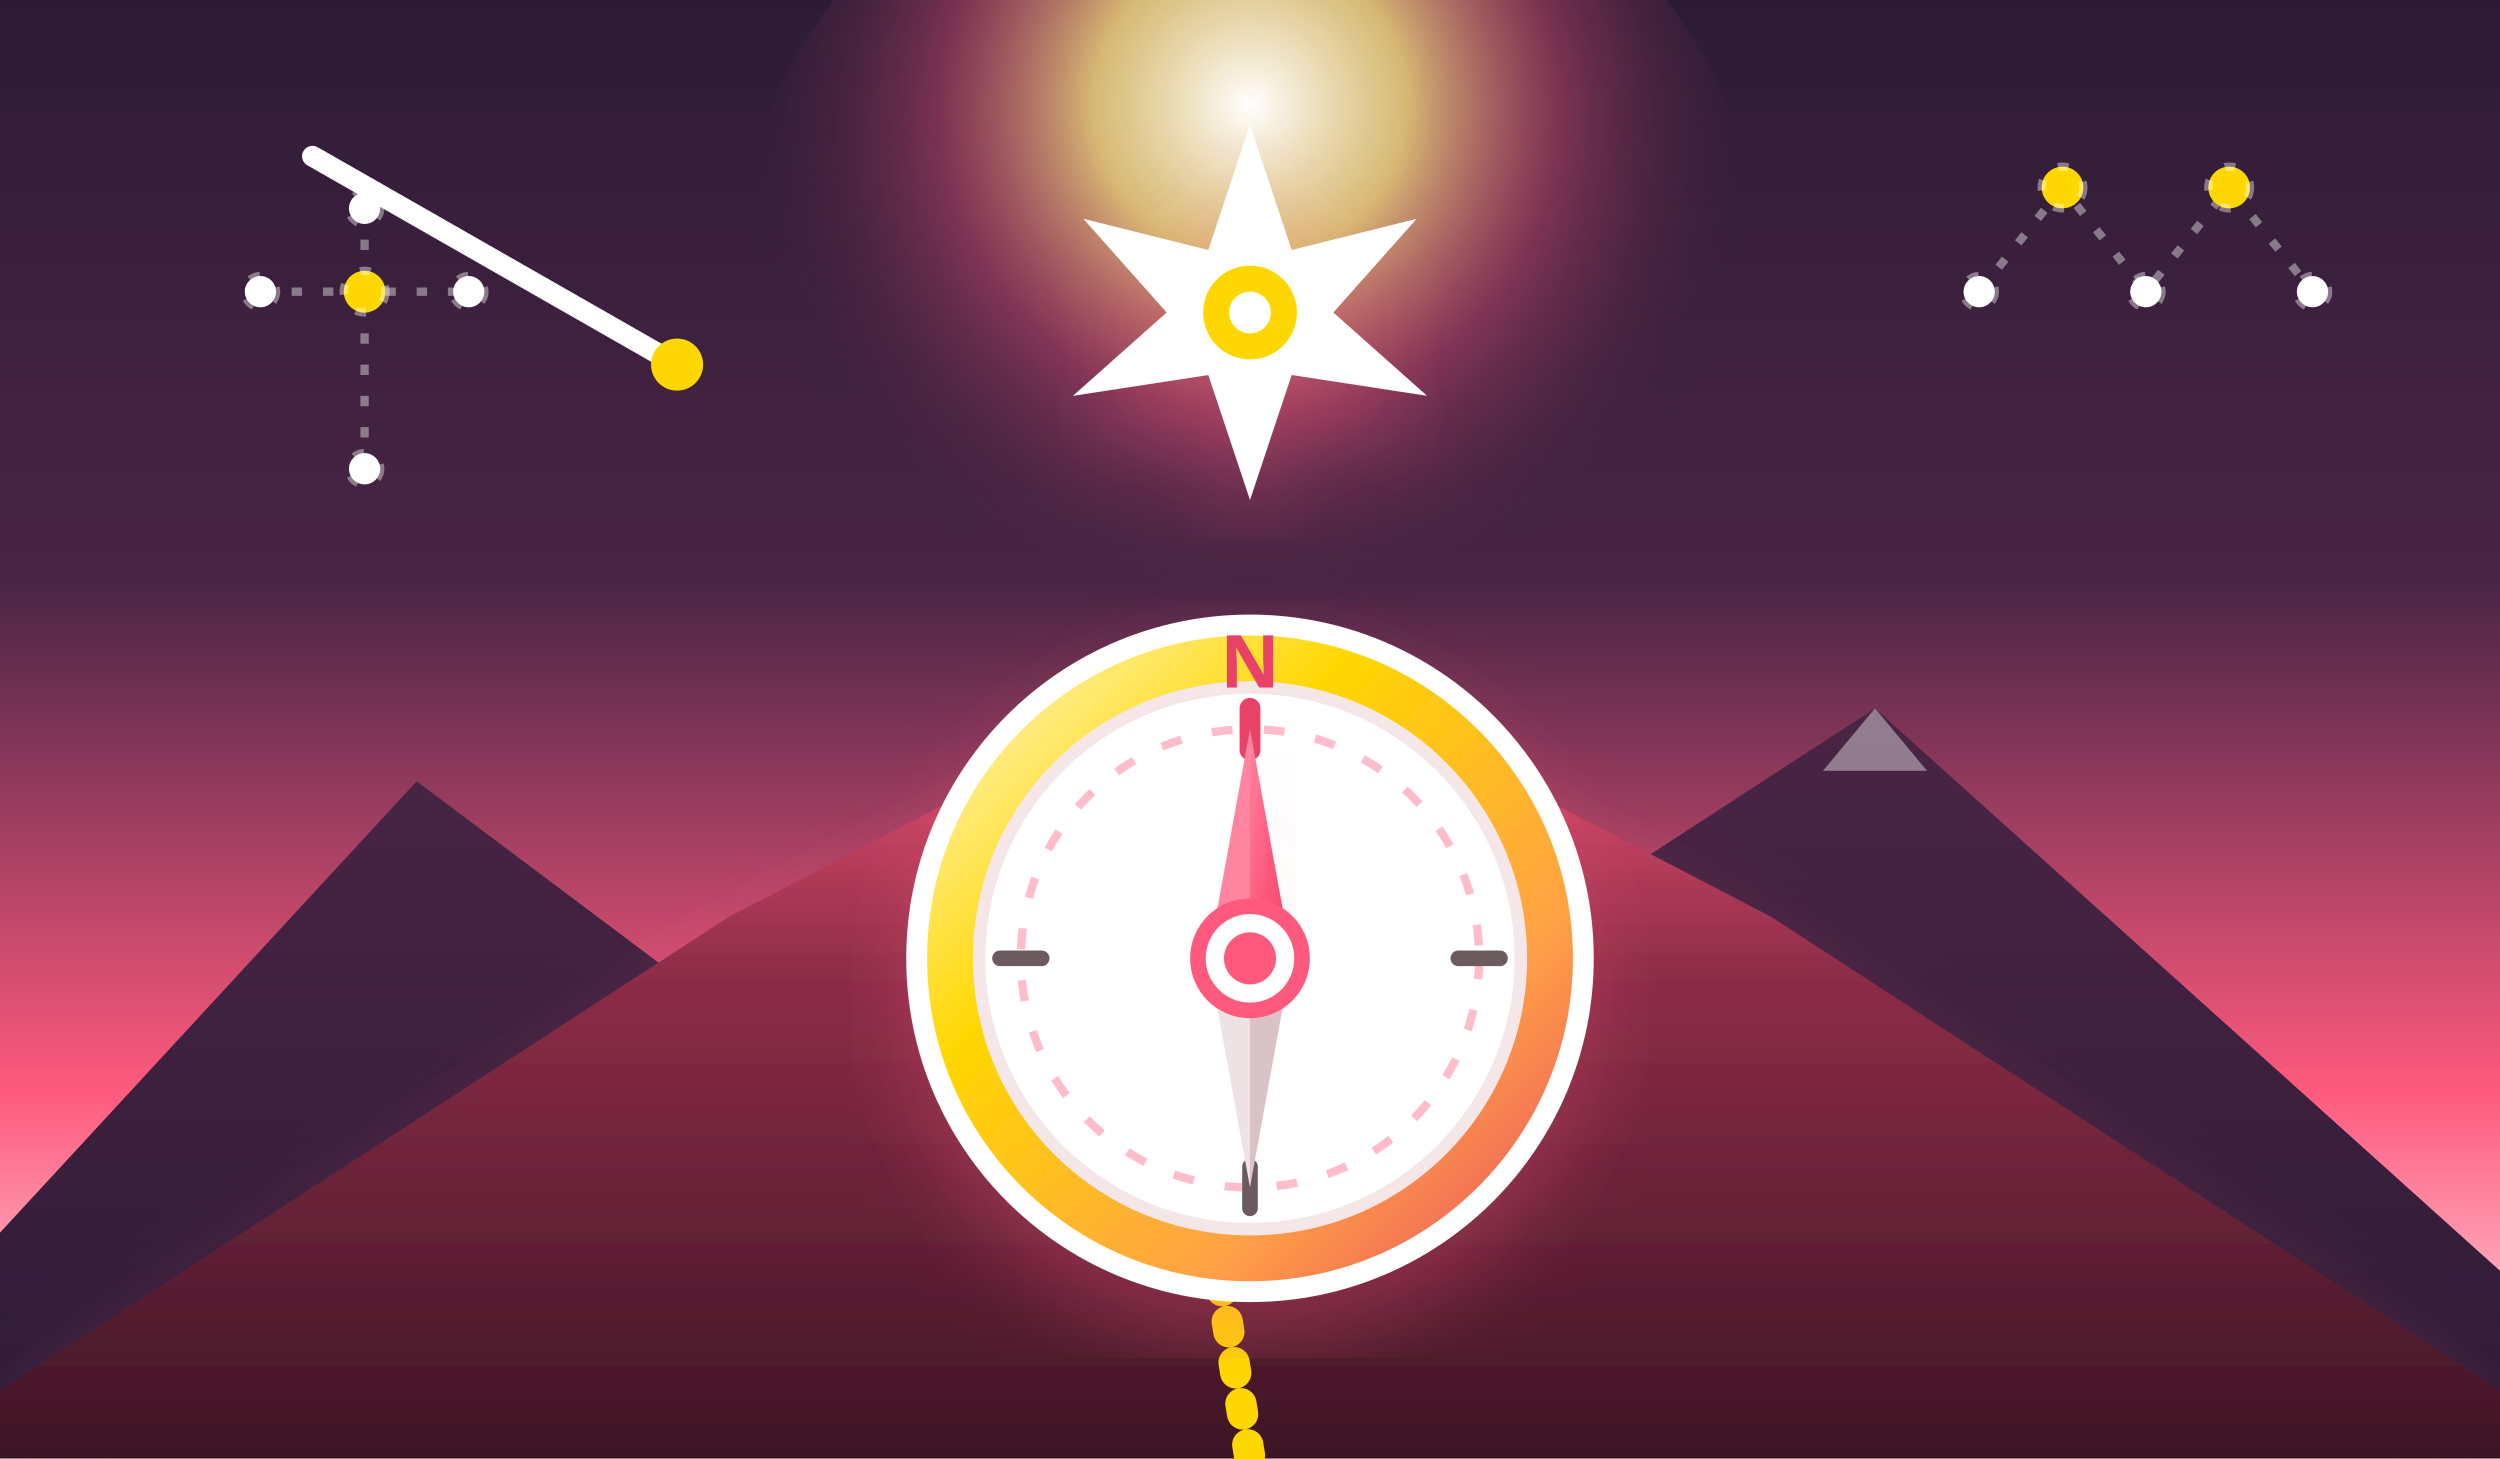
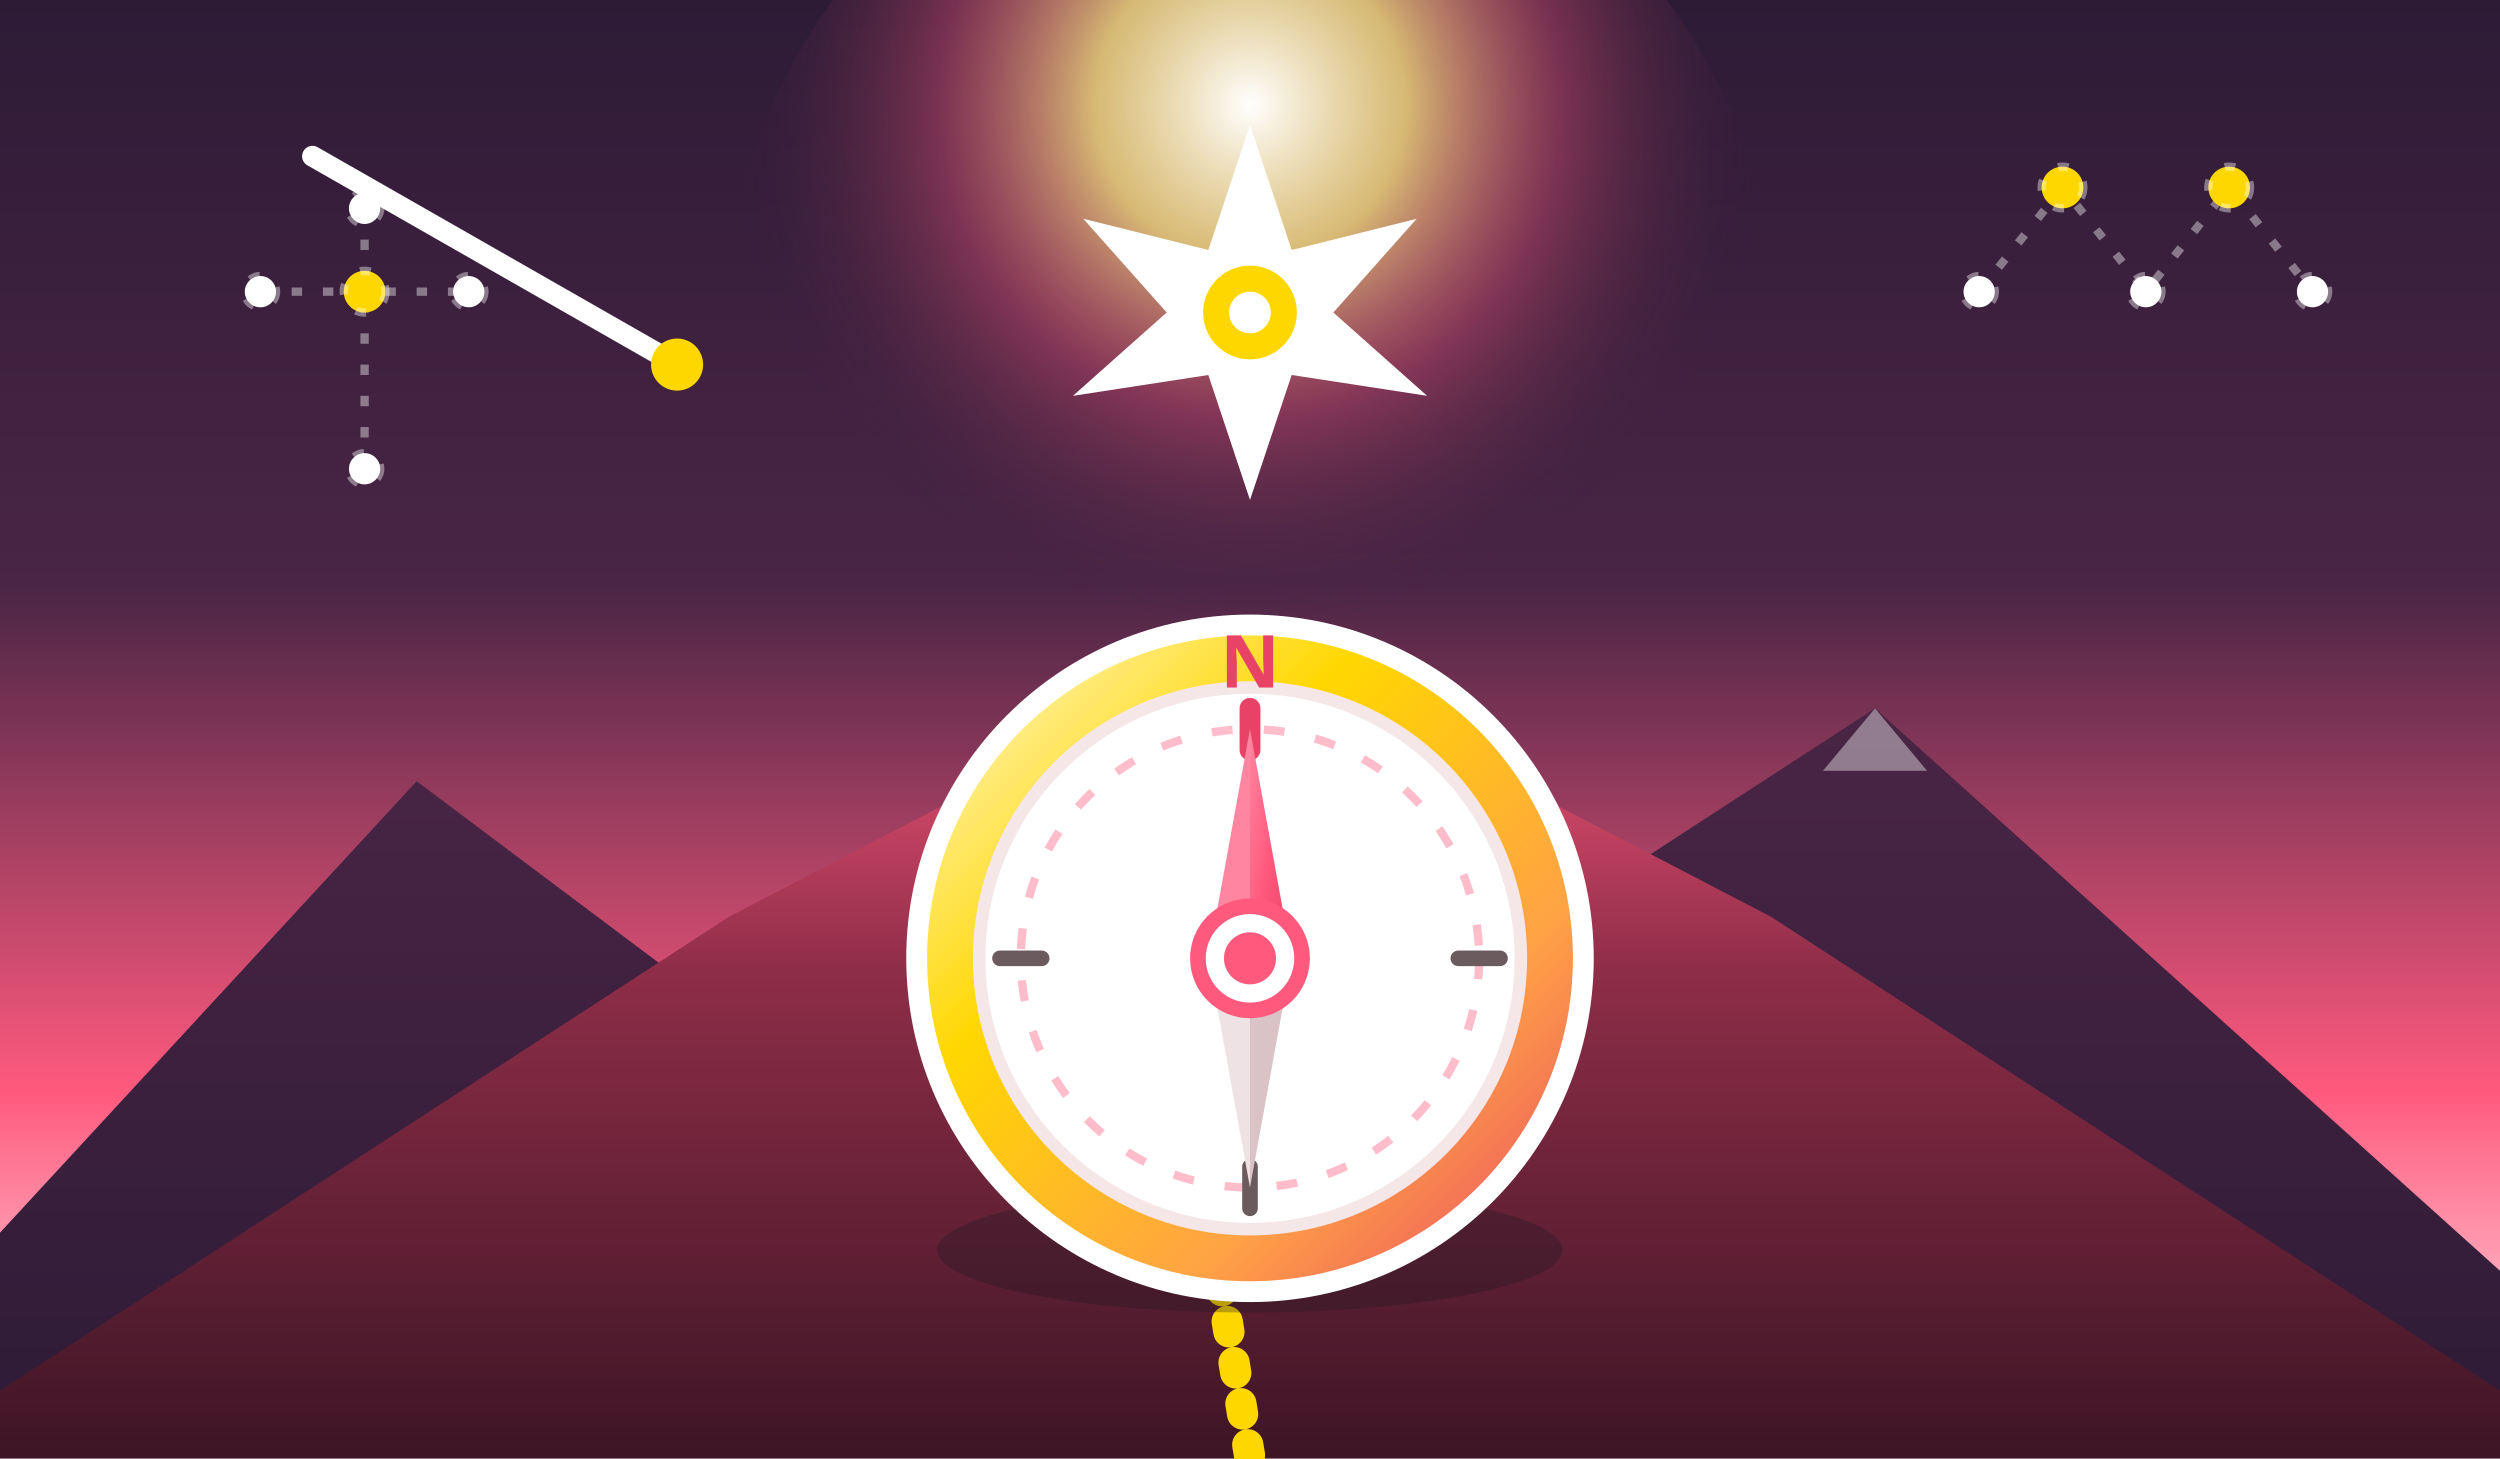
<svg xmlns="http://www.w3.org/2000/svg" viewBox="0 0 240 140" width="100%" height="100%" fill="none">
  <defs>
    <linearGradient id="pur-sky" x1="0%" y1="0%" x2="0%" y2="100%">
      <stop offset="0%" stop-color="#2D1B36" />
      <stop offset="40%" stop-color="#4A2545" />
      <stop offset="75%" stop-color="#FF5A7E" />
      <stop offset="100%" stop-color="#FFF0F3" />
    </linearGradient>
    <radialGradient id="pur-star-halo" cx="50%" cy="30%" r="50%">
      <stop offset="0%" stop-color="#FFFFFF" />
      <stop offset="30%" stop-color="#FFE082" stop-opacity="0.8" />
      <stop offset="60%" stop-color="#FF5A7E" stop-opacity="0.35" />
      <stop offset="100%" stop-color="#2D1B36" stop-opacity="0" />
    </radialGradient>
    <linearGradient id="pur-mountain-back" x1="0%" y1="0%" x2="0%" y2="100%">
      <stop offset="0%" stop-color="#4A2545" />
      <stop offset="100%" stop-color="#2D1B36" />
    </linearGradient>
    <linearGradient id="pur-mountain-front" x1="0%" y1="0%" x2="0%" y2="100%">
      <stop offset="0%" stop-color="#FF5A7E" />
      <stop offset="40%" stop-color="#8E2D48" />
      <stop offset="100%" stop-color="#3D1525" />
    </linearGradient>
    <linearGradient id="pur-compass-gold" x1="0%" y1="0%" x2="100%" y2="100%">
      <stop offset="0%" stop-color="#FFFCE6" />
      <stop offset="35%" stop-color="#FFD700" />
      <stop offset="70%" stop-color="#FFA245" />
      <stop offset="100%" stop-color="#E84367" />
    </linearGradient>
    <linearGradient id="pur-needle-n" x1="0%" y1="0%" x2="100%" y2="100%">
      <stop offset="0%" stop-color="#FF85A0" />
      <stop offset="50%" stop-color="#FF5A7E" />
      <stop offset="100%" stop-color="#E84367" />
    </linearGradient>
-     <filter id="pur-drop" x="-10%" y="-10%" width="120%" height="120%">
-       <feDropShadow dx="0" dy="4" stdDeviation="4" flood-color="#FF5A7E" flood-opacity="0.3" />
-     </filter>
  </defs>
  <style>
    .pur-beacon-pulse {
      transform-origin: 120px 30px;
      animation: pur-beacon-glow 3.5s ease-in-out infinite alternate;
+       will-change: transform, opacity;
    }
    .pur-compass-float {
      transform-origin: 120px 92px;
      animation: pur-hover 4s ease-in-out infinite;
+       will-change: transform;
    }
    .pur-needle-sway-anim {
      transform-origin: 120px 92px;
      animation: pur-sway 4s ease-in-out infinite;
+       will-change: transform;
    }
    .pur-shooting-meteor {
      animation: pur-meteor 5s linear infinite;
+       will-change: transform, opacity;
    }
    .pur-constellation-twinkle {
      animation: pur-twinkle-group 3s ease-in-out infinite alternate;
+       will-change: opacity;
    }

    @keyframes pur-beacon-glow {
-       0% { transform: scale(0.92); opacity: 0.75; }
-       100% { transform: scale(1.15); opacity: 1; filter: drop-shadow(0 0 10px rgba(255,215,0,0.9)); }
+       0% { transform: scale(0.94); opacity: 0.8; }
+       100% { transform: scale(1.1); opacity: 1; }
    }
    @keyframes pur-hover {
      0%, 100% { transform: translateY(0px) rotate(0deg); }
      50% { transform: translateY(-4px) rotate(1deg); }
    }
    @keyframes pur-sway {
      0%, 100% { transform: rotate(0deg); }
-       25% { transform: rotate(-8deg); }
-       75% { transform: rotate(7deg); }
+       25% { transform: rotate(-7deg); }
+       75% { transform: rotate(6deg); }
    }
    @keyframes pur-meteor {
      0% { transform: translate(-30px, -20px); opacity: 0; }
      20% { opacity: 1; }
      40% { transform: translate(140px, 80px); opacity: 0; }
      100% { transform: translate(140px, 80px); opacity: 0; }
    }
    @keyframes pur-twinkle-group {
      0% { opacity: 0.4; }
      100% { opacity: 1; }
    }
  </style>
  <rect width="240" height="140" fill="url(#pur-sky)" />
  <g class="pur-constellation-twinkle" stroke="#FFFFFF" stroke-width="0.8" stroke-dasharray="1 2" stroke-opacity="0.4">
    <line x1="35" y1="20" x2="35" y2="45" />
    <line x1="25" y1="28" x2="45" y2="28" />
    <circle cx="35" cy="20" r="1.5" fill="#FFF" />
    <circle cx="35" cy="45" r="1.5" fill="#FFF" />
    <circle cx="25" cy="28" r="1.5" fill="#FFF" />
    <circle cx="45" cy="28" r="1.5" fill="#FFF" />
    <circle cx="35" cy="28" r="2" fill="#FFD700" />
    <path d="M190 28L198 18L206 28L214 18L222 28" fill="none" />
    <circle cx="190" cy="28" r="1.5" fill="#FFF" />
    <circle cx="198" cy="18" r="2" fill="#FFD700" />
    <circle cx="206" cy="28" r="1.5" fill="#FFF" />
    <circle cx="214" cy="18" r="2" fill="#FFD700" />
    <circle cx="222" cy="28" r="1.5" fill="#FFF" />
  </g>
  <g class="pur-shooting-meteor">
    <line x1="30" y1="15" x2="65" y2="35" stroke="#FFFFFF" stroke-width="2" stroke-linecap="round" />
    <circle cx="65" cy="35" r="2.5" fill="#FFD700" />
  </g>
  <polygon points="-20,140 40,75 100,120 180,68 260,140" fill="url(#pur-mountain-back)" />
  <polygon points="180,68 185,74 175,74" fill="#FFFFFF" fill-opacity="0.4" />
-   <polygon points="-10,140 70,88 120,62 170,88 250,140" fill="url(#pur-mountain-front)" filter="url(#pur-drop)" />
+   <polygon points="-10,140 70,88 120,62 170,88 250,140" fill="url(#pur-mountain-front)" />
  <path d="M120 62L116 80L124 100L117 122L120 140" stroke="#FFD700" stroke-width="3" stroke-linecap="round" stroke-dasharray="1 3" />
  <polygon points="120,62 112,72 128,72" fill="#FFFFFF" fill-opacity="0.8" />
  <circle class="pur-beacon-pulse" cx="120" cy="30" r="50" fill="url(#pur-star-halo)" />
  <g class="pur-beacon-pulse">
-     <path d="M120 12L124 24L136 21L128 30L137 38L124 36L120 48L116 36L103 38L112 30L104 21L116 24Z" fill="#FFFFFF" filter="url(#pur-drop)" />
+     <path d="M120 12L124 24L136 21L128 30L137 38L124 36L120 48L116 36L103 38L112 30L104 21L116 24Z" fill="#FFFFFF" />
    <circle cx="120" cy="30" r="4.5" fill="#FFD700" />
    <circle cx="120" cy="30" r="2" fill="#FFFFFF" />
  </g>
  <g class="pur-compass-float">
-     <circle cx="120" cy="92" r="32" fill="url(#pur-compass-gold)" filter="url(#pur-drop)" stroke="#FFFFFF" stroke-width="2" />
+     <ellipse cx="120" cy="120" rx="30" ry="6" fill="#1A1A1E" fill-opacity="0.3" />
+     <circle cx="120" cy="92" r="32" fill="url(#pur-compass-gold)" stroke="#FFFFFF" stroke-width="2" />
    <circle cx="120" cy="92" r="26" fill="#FFFFFF" stroke="#F5E6E8" stroke-width="1.2" />
    <circle cx="120" cy="92" r="22" stroke="#FF5A7E" stroke-width="0.8" stroke-dasharray="2 3" stroke-opacity="0.4" fill="none" />
    <line x1="120" y1="68" x2="120" y2="72" stroke="#E84367" stroke-width="2" stroke-linecap="round" />
    <line x1="120" y1="112" x2="120" y2="116" stroke="#6B5B5F" stroke-width="1.5" stroke-linecap="round" />
    <line x1="96" y1="92" x2="100" y2="92" stroke="#6B5B5F" stroke-width="1.5" stroke-linecap="round" />
    <line x1="140" y1="92" x2="144" y2="92" stroke="#6B5B5F" stroke-width="1.5" stroke-linecap="round" />
    <text x="120" y="66" font-family="sans-serif" font-size="7" font-weight="bold" fill="#E84367" text-anchor="middle">N</text>
    <g class="pur-needle-sway-anim">
-       <polygon points="120,70 124,92 120,89" fill="url(#pur-needle-n)" filter="url(#pur-drop)" />
+       <polygon points="120,70 124,92 120,89" fill="url(#pur-needle-n)" />
      <polygon points="120,70 116,92 120,89" fill="#FF85A0" />
      <polygon points="120,114 124,92 120,95" fill="#D9C3C7" />
      <polygon points="120,114 116,92 120,95" fill="#EFE2E4" />
      <circle cx="120" cy="92" r="5" fill="#FFFFFF" stroke="#FF5A7E" stroke-width="1.5" />
      <circle cx="120" cy="92" r="2.5" fill="#FF5A7E" />
    </g>
  </g>
</svg>
